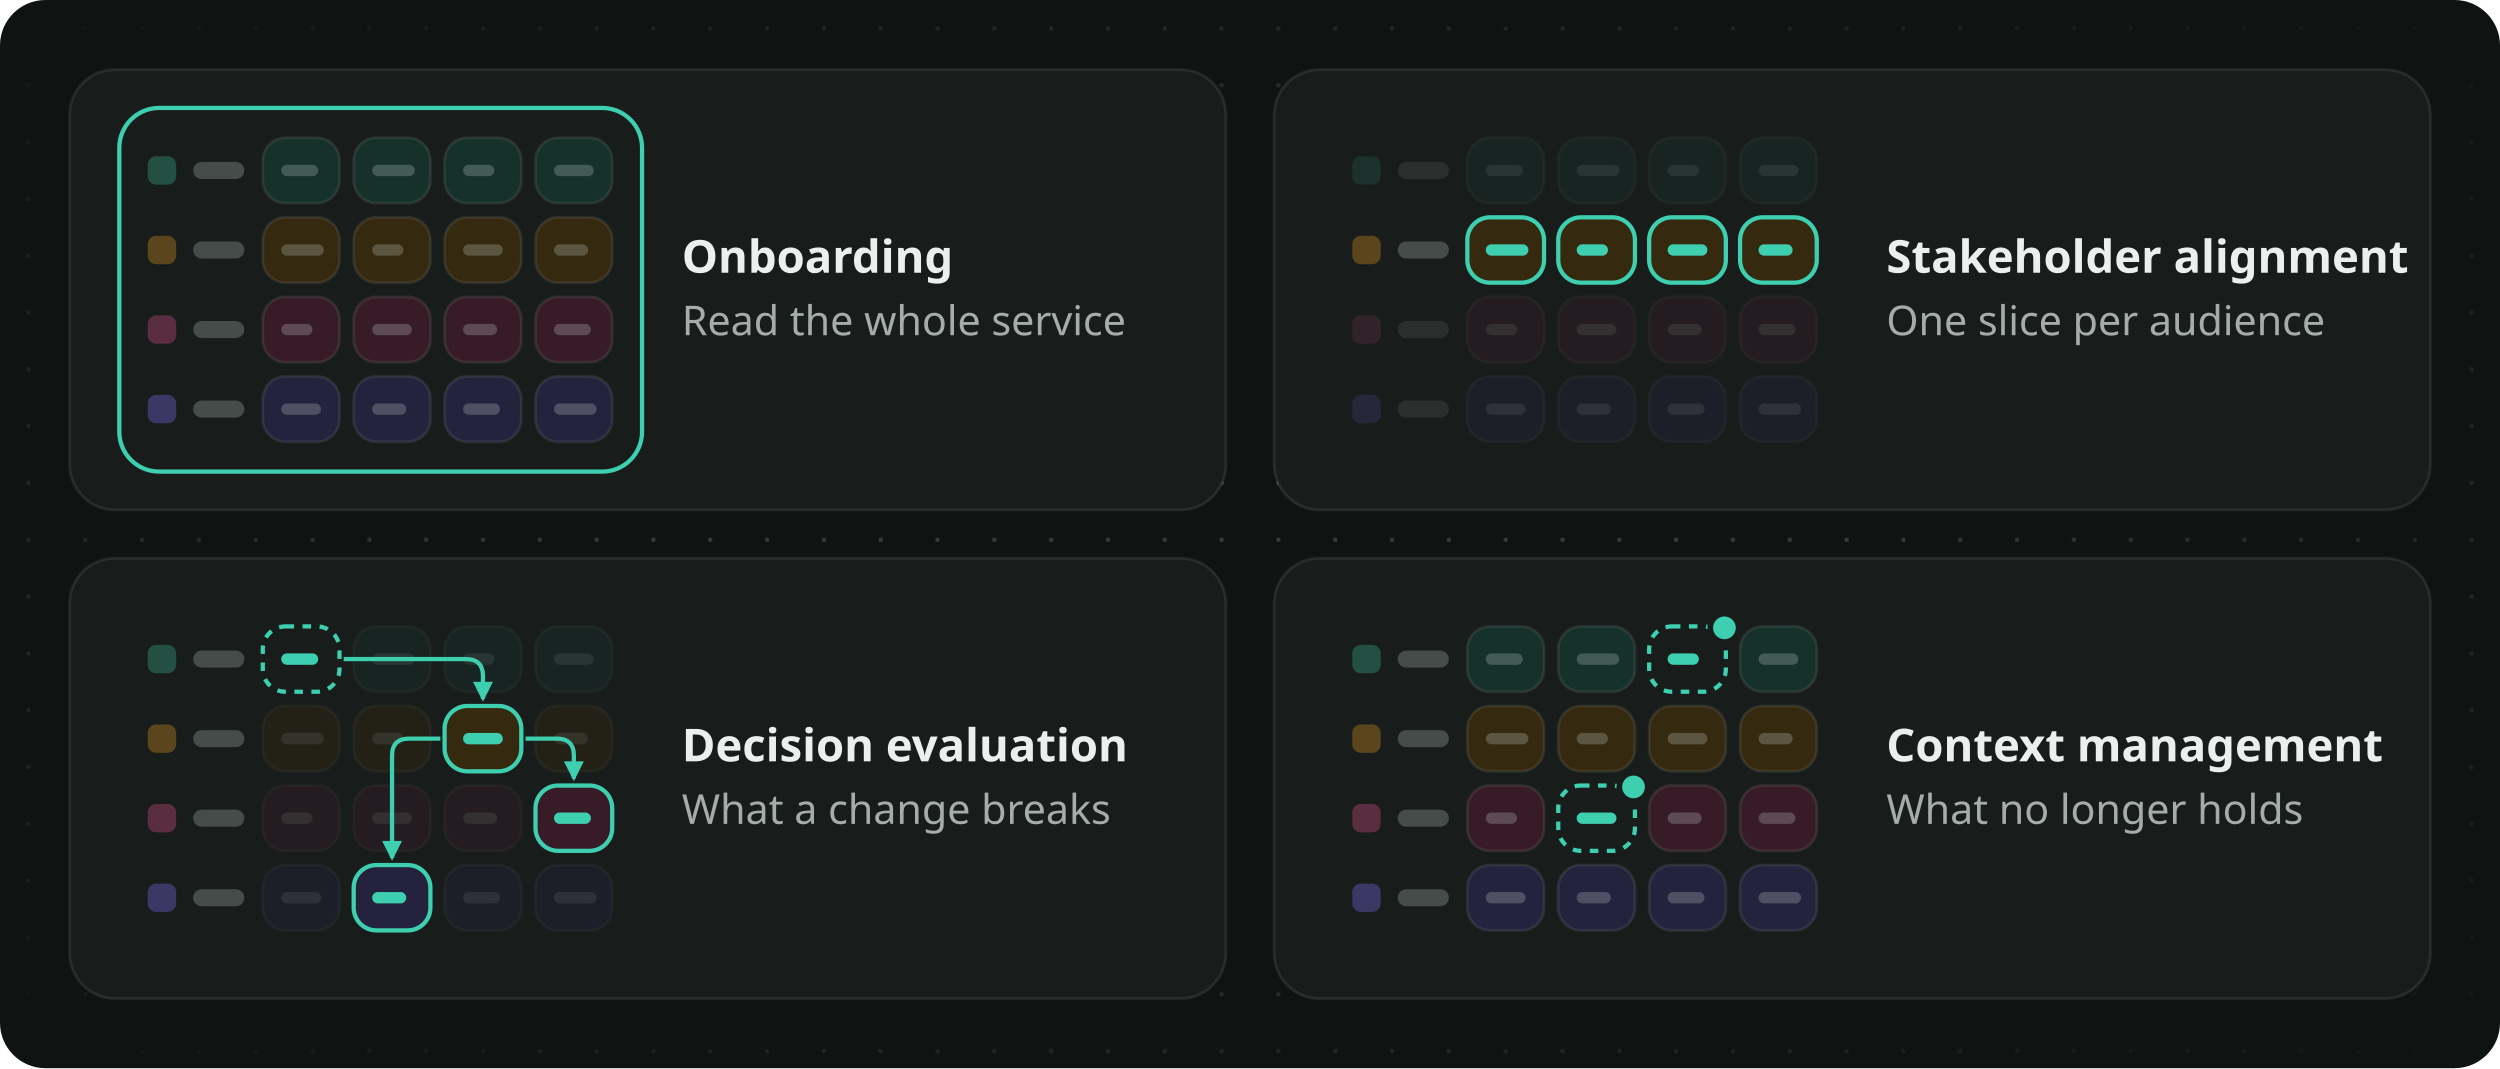
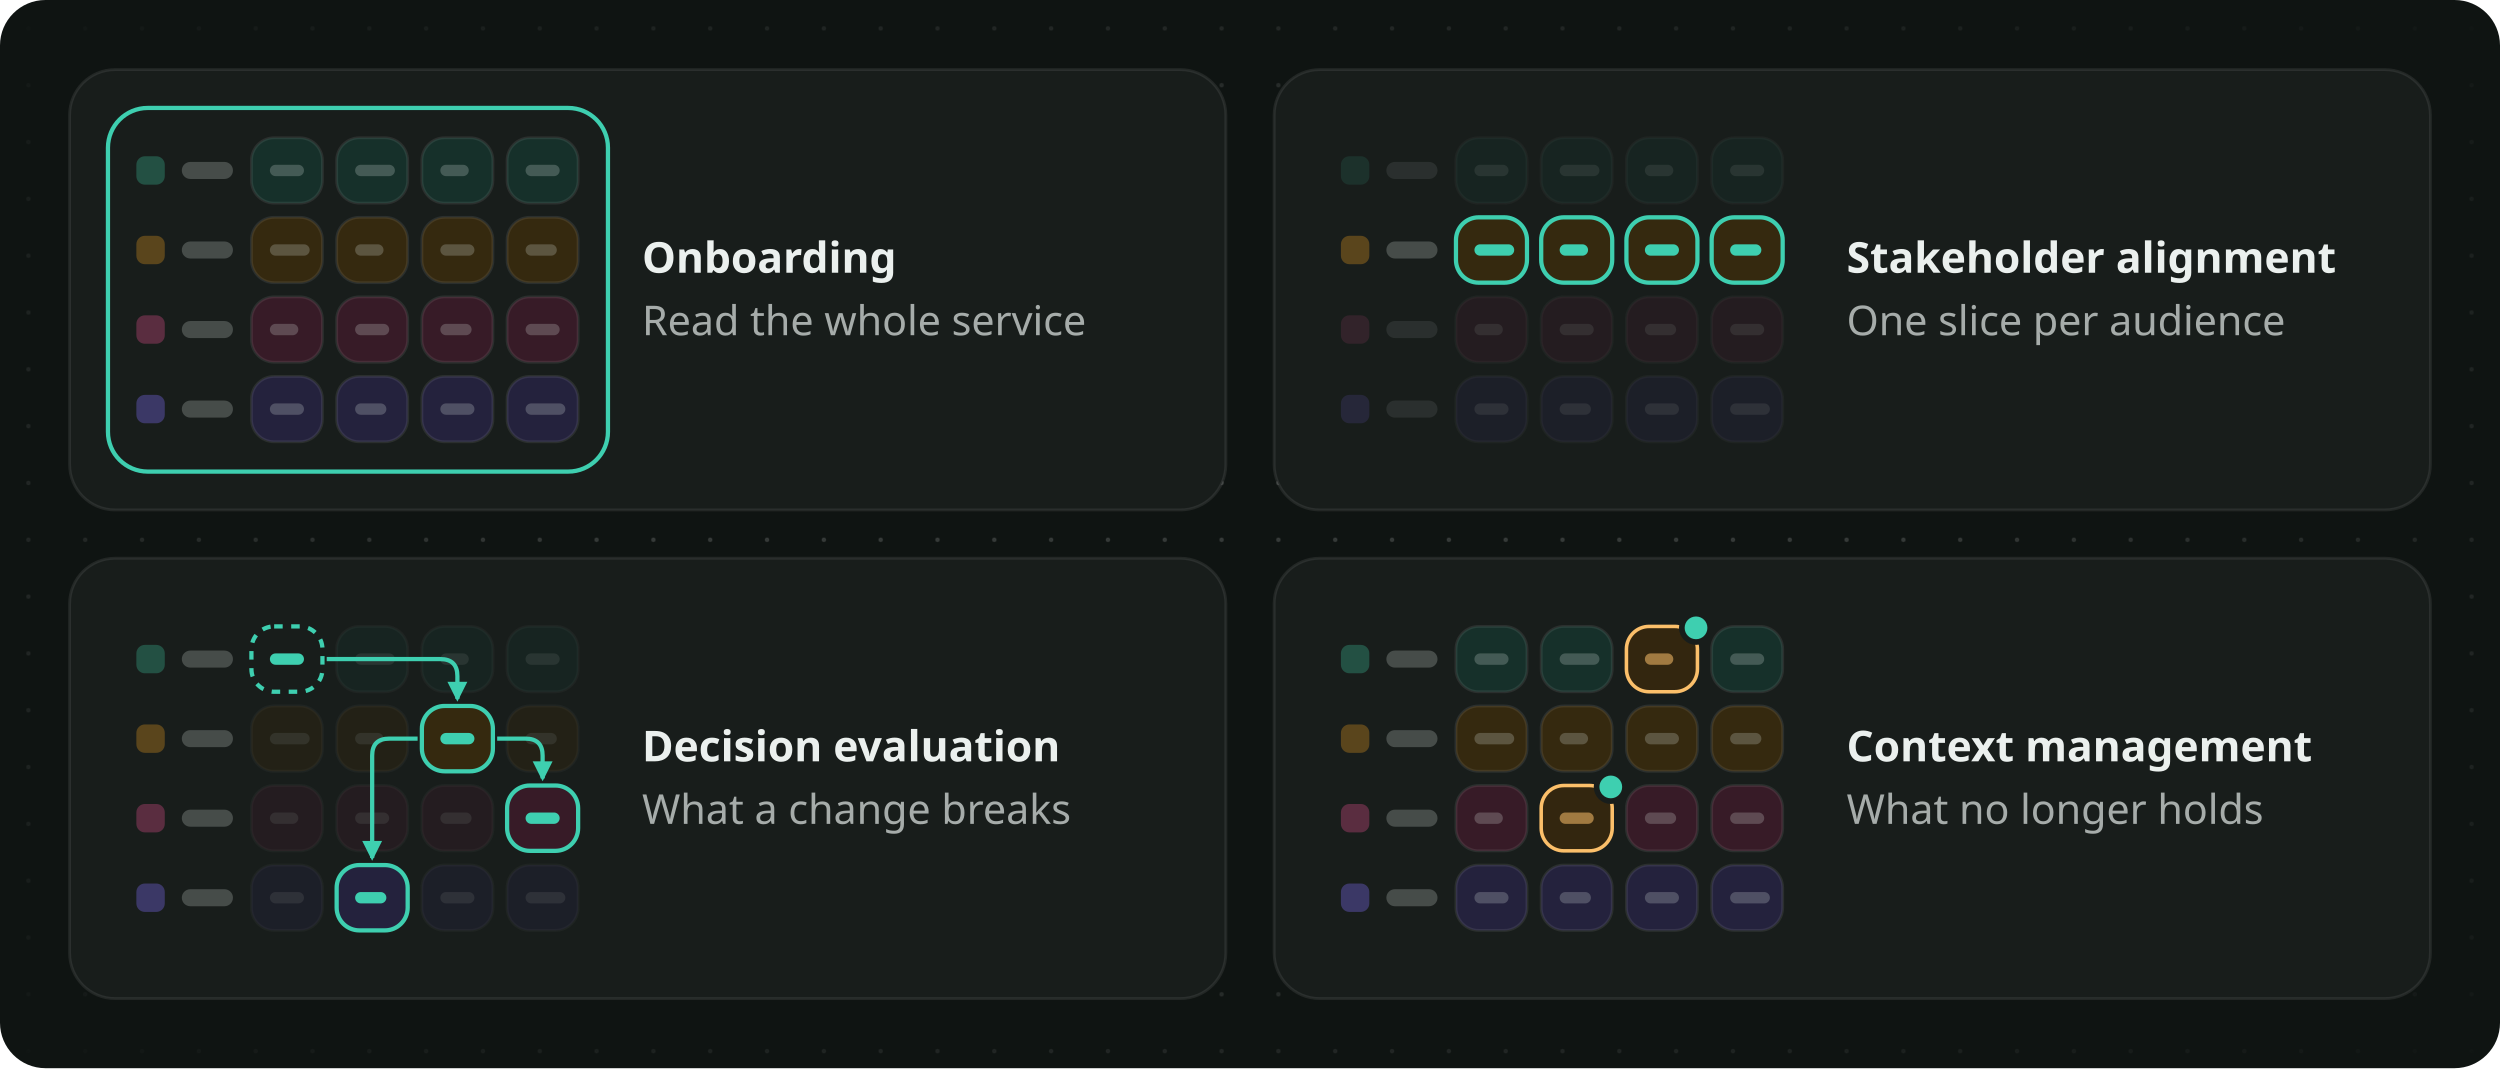
<svg xmlns="http://www.w3.org/2000/svg" viewBox="0 0 880 376" font-family="'Ubuntu Sans', system-ui, sans-serif">
  <style>
    .plate { fill: #0f1412; }
    .dot { fill: #ebf0ee; fill-opacity: 0.17; }
    .card { fill: #181d1b; stroke: #ebf0ee; stroke-opacity: 0.09; }
-     .title { font-size: 16px; font-weight: 600; fill: #ebf0ee; }
+     .title { font-size: 15px; font-weight: 600; fill: #ebf0ee; }
    .label { font-size: 14.5px; fill: #a6acaa; }
    .label-teal { font-size: 14.5px; font-weight: 600; fill: #3ecfb0; }
    .axis { stroke: #ebf0ee; stroke-opacity: 0.17; }
    .bar { fill: #3ecfb0; }
    .flow { stroke: #a6acaa; stroke-width: 1.5; fill: none; }
    .flow-head { fill: #a6acaa; }
    .trace { stroke: #3ecfb0; stroke-width: 1.5; fill: none; }
    .trace-head { fill: #3ecfb0; }
    .skel { fill: #ebf0ee; fill-opacity: 0.22; }
    .skel-teal { fill: #3ecfb0; }
    .cell { stroke: #ebf0ee; stroke-opacity: 0.09; }
    .cell-dash { fill: none; stroke: #ebf0ee; stroke-opacity: 0.34; stroke-dasharray: 3 3; }
    .cell-focus { stroke: #3ecfb0; stroke-opacity: 1; stroke-width: 1.5; }
    .cell-focus-dash { stroke: #3ecfb0; stroke-opacity: 1; stroke-width: 1.5; stroke-dasharray: 3 3; }
    .strong { font-size: 14.5px; font-weight: 600; fill: #ebf0ee; }
+     .cell-stale { fill: #33260f; stroke: #fbbf6a; stroke-width: 1.25; }
+     .skel-stale { fill: #fbbf6a; fill-opacity: 0.55; }
    .ring { fill: none; stroke: #3ecfb0; stroke-width: 1.5; }
    .flag { fill: #3ecfb0; stroke: #181d1b; stroke-width: 2; }
    .faded { opacity: 0.4; }
    .lane-c { fill: #16302a; } .sq-c { fill: #235043; }
    .lane-f { fill: #35290f; } .sq-f { fill: #5a451c; }
    .lane-b { fill: #371b27; } .sq-b { fill: #5a2d40; }
    .lane-s { fill: #24223d; } .sq-s { fill: #3b3866; }
  </style>
  <defs>
    <pattern id="grid" width="20" height="20" patternUnits="userSpaceOnUse">
      <circle class="dot" cx="10" cy="10" r="0.8" />
    </pattern>
    <radialGradient id="fade" cx="50%" cy="50%" r="70%">
      <stop offset="0.35" stop-color="#fff" />
      <stop offset="1" stop-color="#000" />
    </radialGradient>
    <mask id="fadeMask">
      <rect width="880" height="376" fill="url(#fade)" />
    </mask>
    <marker id="headMuted" markerWidth="8" markerHeight="8" refX="6" refY="4" orient="auto" markerUnits="userSpaceOnUse">
      <path class="flow-head" d="M0,0.5 L7,4 L0,7.5 Z" />
    </marker>
    <marker id="headTeal" markerWidth="8" markerHeight="8" refX="6" refY="4" orient="auto" markerUnits="userSpaceOnUse">
      <path class="trace-head" d="M0,0.5 L7,4 L0,7.5 Z" />
    </marker>
  </defs>
  <rect class="plate" width="880" height="376" rx="16" />
  <rect width="880" height="376" rx="16" fill="url(#grid)" mask="url(#fadeMask)" />
  <rect class="card" x="24.5" y="24.5" width="407" height="155" rx="16" />
-   <rect class="sq-c" x="52" y="55" width="10" height="10" rx="3" />
-   <rect class="skel" x="68" y="57" width="18" height="6" rx="3" />
-   <rect class="lane-c cell" x="92.5" y="48.5" width="27" height="23" rx="8" />
-   <rect class="skel" x="99" y="58" width="13" height="4" rx="2" />
-   <rect class="lane-c cell" x="124.5" y="48.5" width="27" height="23" rx="8" />
-   <rect class="skel" x="131" y="58" width="15" height="4" rx="2" />
-   <rect class="lane-c cell" x="156.5" y="48.5" width="27" height="23" rx="8" />
-   <rect class="skel" x="163" y="58" width="11" height="4" rx="2" />
-   <rect class="lane-c cell" x="188.5" y="48.5" width="27" height="23" rx="8" />
-   <rect class="skel" x="195" y="58" width="14" height="4" rx="2" />
-   <rect class="sq-f" x="52" y="83" width="10" height="10" rx="3" />
-   <rect class="skel" x="68" y="85" width="18" height="6" rx="3" />
-   <rect class="lane-f cell" x="92.5" y="76.5" width="27" height="23" rx="8" />
-   <rect class="skel" x="99" y="86" width="15" height="4" rx="2" />
-   <rect class="lane-f cell" x="124.5" y="76.5" width="27" height="23" rx="8" />
-   <rect class="skel" x="131" y="86" width="11" height="4" rx="2" />
-   <rect class="lane-f cell" x="156.5" y="76.5" width="27" height="23" rx="8" />
-   <rect class="skel" x="163" y="86" width="14" height="4" rx="2" />
-   <rect class="lane-f cell" x="188.5" y="76.5" width="27" height="23" rx="8" />
-   <rect class="skel" x="195" y="86" width="12" height="4" rx="2" />
-   <rect class="sq-b" x="52" y="111" width="10" height="10" rx="3" />
-   <rect class="skel" x="68" y="113" width="18" height="6" rx="3" />
-   <rect class="lane-b cell" x="92.5" y="104.5" width="27" height="23" rx="8" />
-   <rect class="skel" x="99" y="114" width="11" height="4" rx="2" />
-   <rect class="lane-b cell" x="124.5" y="104.5" width="27" height="23" rx="8" />
-   <rect class="skel" x="131" y="114" width="14" height="4" rx="2" />
-   <rect class="lane-b cell" x="156.5" y="104.5" width="27" height="23" rx="8" />
-   <rect class="skel" x="163" y="114" width="12" height="4" rx="2" />
-   <rect class="lane-b cell" x="188.5" y="104.5" width="27" height="23" rx="8" />
-   <rect class="skel" x="195" y="114" width="13" height="4" rx="2" />
-   <rect class="sq-s" x="52" y="139" width="10" height="10" rx="3" />
-   <rect class="skel" x="68" y="141" width="18" height="6" rx="3" />
-   <rect class="lane-s cell" x="92.5" y="132.5" width="27" height="23" rx="8" />
-   <rect class="skel" x="99" y="142" width="14" height="4" rx="2" />
-   <rect class="lane-s cell" x="124.5" y="132.5" width="27" height="23" rx="8" />
-   <rect class="skel" x="131" y="142" width="12" height="4" rx="2" />
-   <rect class="lane-s cell" x="156.5" y="132.5" width="27" height="23" rx="8" />
-   <rect class="skel" x="163" y="142" width="13" height="4" rx="2" />
-   <rect class="lane-s cell" x="188.5" y="132.5" width="27" height="23" rx="8" />
-   <rect class="skel" x="195" y="142" width="15" height="4" rx="2" />
-   <rect class="ring" x="42" y="38" width="184" height="128" rx="14" />
-   <text class="title" x="240" y="96">Onboarding</text>
-   <text class="label" x="240" y="118">Read the whole service</text>
+   <rect class="sq-c" x="48" y="55" width="10" height="10" rx="3" />
+   <rect class="skel" x="64" y="57" width="18" height="6" rx="3" />
+   <rect class="lane-c cell" x="88.5" y="48.5" width="25" height="23" rx="8" />
+   <rect class="skel" x="95" y="58" width="12" height="4" rx="2" />
+   <rect class="lane-c cell" x="118.5" y="48.5" width="25" height="23" rx="8" />
+   <rect class="skel" x="125" y="58" width="14" height="4" rx="2" />
+   <rect class="lane-c cell" x="148.5" y="48.5" width="25" height="23" rx="8" />
+   <rect class="skel" x="155" y="58" width="10" height="4" rx="2" />
+   <rect class="lane-c cell" x="178.5" y="48.5" width="25" height="23" rx="8" />
+   <rect class="skel" x="185" y="58" width="12" height="4" rx="2" />
+   <rect class="sq-f" x="48" y="83" width="10" height="10" rx="3" />
+   <rect class="skel" x="64" y="85" width="18" height="6" rx="3" />
+   <rect class="lane-f cell" x="88.5" y="76.5" width="25" height="23" rx="8" />
+   <rect class="skel" x="95" y="86" width="14" height="4" rx="2" />
+   <rect class="lane-f cell" x="118.5" y="76.5" width="25" height="23" rx="8" />
+   <rect class="skel" x="125" y="86" width="10" height="4" rx="2" />
+   <rect class="lane-f cell" x="148.5" y="76.5" width="25" height="23" rx="8" />
+   <rect class="skel" x="155" y="86" width="12" height="4" rx="2" />
+   <rect class="lane-f cell" x="178.5" y="76.5" width="25" height="23" rx="8" />
+   <rect class="skel" x="185" y="86" width="11" height="4" rx="2" />
+   <rect class="sq-b" x="48" y="111" width="10" height="10" rx="3" />
+   <rect class="skel" x="64" y="113" width="18" height="6" rx="3" />
+   <rect class="lane-b cell" x="88.5" y="104.5" width="25" height="23" rx="8" />
+   <rect class="skel" x="95" y="114" width="10" height="4" rx="2" />
+   <rect class="lane-b cell" x="118.5" y="104.5" width="25" height="23" rx="8" />
+   <rect class="skel" x="125" y="114" width="12" height="4" rx="2" />
+   <rect class="lane-b cell" x="148.5" y="104.5" width="25" height="23" rx="8" />
+   <rect class="skel" x="155" y="114" width="11" height="4" rx="2" />
+   <rect class="lane-b cell" x="178.5" y="104.5" width="25" height="23" rx="8" />
+   <rect class="skel" x="185" y="114" width="12" height="4" rx="2" />
+   <rect class="sq-s" x="48" y="139" width="10" height="10" rx="3" />
+   <rect class="skel" x="64" y="141" width="18" height="6" rx="3" />
+   <rect class="lane-s cell" x="88.5" y="132.5" width="25" height="23" rx="8" />
+   <rect class="skel" x="95" y="142" width="12" height="4" rx="2" />
+   <rect class="lane-s cell" x="118.5" y="132.5" width="25" height="23" rx="8" />
+   <rect class="skel" x="125" y="142" width="11" height="4" rx="2" />
+   <rect class="lane-s cell" x="148.5" y="132.5" width="25" height="23" rx="8" />
+   <rect class="skel" x="155" y="142" width="12" height="4" rx="2" />
+   <rect class="lane-s cell" x="178.5" y="132.5" width="25" height="23" rx="8" />
+   <rect class="skel" x="185" y="142" width="14" height="4" rx="2" />
+   <rect class="ring" x="38" y="38" width="176" height="128" rx="14" />
+   <text class="title" x="226" y="96">Onboarding</text>
+   <text class="label" x="226" y="118">Read the whole service</text>
  <rect class="card" x="448.5" y="24.5" width="407" height="155" rx="16" />
  <g class="faded">
-     <rect class="sq-c" x="476" y="55" width="10" height="10" rx="3" />
-     <rect class="skel" x="492" y="57" width="18" height="6" rx="3" />
-     <rect class="lane-c cell" x="516.5" y="48.5" width="27" height="23" rx="8" />
-     <rect class="skel" x="523" y="58" width="13" height="4" rx="2" />
-     <rect class="lane-c cell" x="548.5" y="48.5" width="27" height="23" rx="8" />
-     <rect class="skel" x="555" y="58" width="15" height="4" rx="2" />
-     <rect class="lane-c cell" x="580.5" y="48.5" width="27" height="23" rx="8" />
-     <rect class="skel" x="587" y="58" width="11" height="4" rx="2" />
-     <rect class="lane-c cell" x="612.5" y="48.5" width="27" height="23" rx="8" />
-     <rect class="skel" x="619" y="58" width="14" height="4" rx="2" />
-   </g>
-   <rect class="sq-f" x="476" y="83" width="10" height="10" rx="3" />
-   <rect class="skel" x="492" y="85" width="18" height="6" rx="3" />
-   <rect class="lane-f cell-focus" x="516.5" y="76.5" width="27" height="23" rx="8" />
-   <rect class="skel-teal" x="523" y="86" width="15" height="4" rx="2" />
-   <rect class="lane-f cell-focus" x="548.5" y="76.5" width="27" height="23" rx="8" />
-   <rect class="skel-teal" x="555" y="86" width="11" height="4" rx="2" />
-   <rect class="lane-f cell-focus" x="580.5" y="76.5" width="27" height="23" rx="8" />
-   <rect class="skel-teal" x="587" y="86" width="14" height="4" rx="2" />
-   <rect class="lane-f cell-focus" x="612.5" y="76.5" width="27" height="23" rx="8" />
-   <rect class="skel-teal" x="619" y="86" width="12" height="4" rx="2" />
-   <g class="faded">
-     <rect class="sq-b" x="476" y="111" width="10" height="10" rx="3" />
-     <rect class="skel" x="492" y="113" width="18" height="6" rx="3" />
-     <rect class="lane-b cell" x="516.5" y="104.5" width="27" height="23" rx="8" />
-     <rect class="skel" x="523" y="114" width="11" height="4" rx="2" />
-     <rect class="lane-b cell" x="548.5" y="104.5" width="27" height="23" rx="8" />
-     <rect class="skel" x="555" y="114" width="14" height="4" rx="2" />
-     <rect class="lane-b cell" x="580.5" y="104.5" width="27" height="23" rx="8" />
-     <rect class="skel" x="587" y="114" width="12" height="4" rx="2" />
-     <rect class="lane-b cell" x="612.5" y="104.5" width="27" height="23" rx="8" />
-     <rect class="skel" x="619" y="114" width="13" height="4" rx="2" />
-   </g>
-   <g class="faded">
-     <rect class="sq-s" x="476" y="139" width="10" height="10" rx="3" />
-     <rect class="skel" x="492" y="141" width="18" height="6" rx="3" />
-     <rect class="lane-s cell" x="516.5" y="132.5" width="27" height="23" rx="8" />
-     <rect class="skel" x="523" y="142" width="14" height="4" rx="2" />
-     <rect class="lane-s cell" x="548.5" y="132.5" width="27" height="23" rx="8" />
-     <rect class="skel" x="555" y="142" width="12" height="4" rx="2" />
-     <rect class="lane-s cell" x="580.5" y="132.5" width="27" height="23" rx="8" />
-     <rect class="skel" x="587" y="142" width="13" height="4" rx="2" />
-     <rect class="lane-s cell" x="612.5" y="132.5" width="27" height="23" rx="8" />
-     <rect class="skel" x="619" y="142" width="15" height="4" rx="2" />
-   </g>
-   <text class="title" x="664" y="96">Stakeholder alignment</text>
-   <text class="label" x="664" y="118">One slice per audience</text>
+     <rect class="sq-c" x="472" y="55" width="10" height="10" rx="3" />
+     <rect class="skel" x="488" y="57" width="18" height="6" rx="3" />
+     <rect class="lane-c cell" x="512.5" y="48.5" width="25" height="23" rx="8" />
+     <rect class="skel" x="519" y="58" width="12" height="4" rx="2" />
+     <rect class="lane-c cell" x="542.5" y="48.5" width="25" height="23" rx="8" />
+     <rect class="skel" x="549" y="58" width="14" height="4" rx="2" />
+     <rect class="lane-c cell" x="572.5" y="48.5" width="25" height="23" rx="8" />
+     <rect class="skel" x="579" y="58" width="10" height="4" rx="2" />
+     <rect class="lane-c cell" x="602.5" y="48.5" width="25" height="23" rx="8" />
+     <rect class="skel" x="609" y="58" width="12" height="4" rx="2" />
+   </g>
+   <rect class="sq-f" x="472" y="83" width="10" height="10" rx="3" />
+   <rect class="skel" x="488" y="85" width="18" height="6" rx="3" />
+   <rect class="lane-f cell-focus" x="512.5" y="76.5" width="25" height="23" rx="8" />
+   <rect class="skel-teal" x="519" y="86" width="14" height="4" rx="2" />
+   <rect class="lane-f cell-focus" x="542.5" y="76.5" width="25" height="23" rx="8" />
+   <rect class="skel-teal" x="549" y="86" width="10" height="4" rx="2" />
+   <rect class="lane-f cell-focus" x="572.5" y="76.5" width="25" height="23" rx="8" />
+   <rect class="skel-teal" x="579" y="86" width="12" height="4" rx="2" />
+   <rect class="lane-f cell-focus" x="602.5" y="76.5" width="25" height="23" rx="8" />
+   <rect class="skel-teal" x="609" y="86" width="11" height="4" rx="2" />
+   <g class="faded">
+     <rect class="sq-b" x="472" y="111" width="10" height="10" rx="3" />
+     <rect class="skel" x="488" y="113" width="18" height="6" rx="3" />
+     <rect class="lane-b cell" x="512.5" y="104.5" width="25" height="23" rx="8" />
+     <rect class="skel" x="519" y="114" width="10" height="4" rx="2" />
+     <rect class="lane-b cell" x="542.5" y="104.5" width="25" height="23" rx="8" />
+     <rect class="skel" x="549" y="114" width="12" height="4" rx="2" />
+     <rect class="lane-b cell" x="572.5" y="104.5" width="25" height="23" rx="8" />
+     <rect class="skel" x="579" y="114" width="11" height="4" rx="2" />
+     <rect class="lane-b cell" x="602.5" y="104.5" width="25" height="23" rx="8" />
+     <rect class="skel" x="609" y="114" width="12" height="4" rx="2" />
+   </g>
+   <g class="faded">
+     <rect class="sq-s" x="472" y="139" width="10" height="10" rx="3" />
+     <rect class="skel" x="488" y="141" width="18" height="6" rx="3" />
+     <rect class="lane-s cell" x="512.5" y="132.5" width="25" height="23" rx="8" />
+     <rect class="skel" x="519" y="142" width="12" height="4" rx="2" />
+     <rect class="lane-s cell" x="542.5" y="132.5" width="25" height="23" rx="8" />
+     <rect class="skel" x="549" y="142" width="11" height="4" rx="2" />
+     <rect class="lane-s cell" x="572.5" y="132.5" width="25" height="23" rx="8" />
+     <rect class="skel" x="579" y="142" width="12" height="4" rx="2" />
+     <rect class="lane-s cell" x="602.5" y="132.5" width="25" height="23" rx="8" />
+     <rect class="skel" x="609" y="142" width="14" height="4" rx="2" />
+   </g>
+   <text class="title" x="650" y="96">Stakeholder alignment</text>
+   <text class="label" x="650" y="118">One slice per audience</text>
  <rect class="card" x="24.5" y="196.5" width="407" height="155" rx="16" />
-   <rect class="sq-c" x="52" y="227" width="10" height="10" rx="3" />
-   <rect class="skel" x="68" y="229" width="18" height="6" rx="3" />
-   <rect class="card cell-focus-dash" x="92.5" y="220.5" width="27" height="23" rx="8" />
-   <rect class="skel-teal" x="99" y="230" width="13" height="4" rx="2" />
-   <g class="faded">
-     <rect class="lane-c cell" x="124.5" y="220.5" width="27" height="23" rx="8" />
-     <rect class="skel" x="131" y="230" width="15" height="4" rx="2" />
-   </g>
-   <g class="faded">
-     <rect class="lane-c cell" x="156.5" y="220.5" width="27" height="23" rx="8" />
-     <rect class="skel" x="163" y="230" width="11" height="4" rx="2" />
-   </g>
-   <g class="faded">
-     <rect class="lane-c cell" x="188.5" y="220.5" width="27" height="23" rx="8" />
-     <rect class="skel" x="195" y="230" width="14" height="4" rx="2" />
-   </g>
-   <rect class="sq-f" x="52" y="255" width="10" height="10" rx="3" />
-   <rect class="skel" x="68" y="257" width="18" height="6" rx="3" />
-   <g class="faded">
-     <rect class="lane-f cell" x="92.5" y="248.5" width="27" height="23" rx="8" />
-     <rect class="skel" x="99" y="258" width="15" height="4" rx="2" />
-   </g>
-   <g class="faded">
-     <rect class="lane-f cell" x="124.5" y="248.5" width="27" height="23" rx="8" />
-     <rect class="skel" x="131" y="258" width="11" height="4" rx="2" />
-   </g>
-   <rect class="lane-f cell-focus" x="156.5" y="248.5" width="27" height="23" rx="8" />
-   <rect class="skel-teal" x="163" y="258" width="14" height="4" rx="2" />
-   <g class="faded">
-     <rect class="lane-f cell" x="188.5" y="248.5" width="27" height="23" rx="8" />
-     <rect class="skel" x="195" y="258" width="12" height="4" rx="2" />
-   </g>
-   <rect class="sq-b" x="52" y="283" width="10" height="10" rx="3" />
-   <rect class="skel" x="68" y="285" width="18" height="6" rx="3" />
-   <g class="faded">
-     <rect class="lane-b cell" x="92.5" y="276.5" width="27" height="23" rx="8" />
-     <rect class="skel" x="99" y="286" width="11" height="4" rx="2" />
-   </g>
-   <g class="faded">
-     <rect class="lane-b cell" x="124.5" y="276.5" width="27" height="23" rx="8" />
-     <rect class="skel" x="131" y="286" width="14" height="4" rx="2" />
-   </g>
-   <g class="faded">
-     <rect class="lane-b cell" x="156.5" y="276.5" width="27" height="23" rx="8" />
-     <rect class="skel" x="163" y="286" width="12" height="4" rx="2" />
-   </g>
-   <rect class="lane-b cell-focus" x="188.5" y="276.5" width="27" height="23" rx="8" />
-   <rect class="skel-teal" x="195" y="286" width="13" height="4" rx="2" />
-   <rect class="sq-s" x="52" y="311" width="10" height="10" rx="3" />
-   <rect class="skel" x="68" y="313" width="18" height="6" rx="3" />
-   <g class="faded">
-     <rect class="lane-s cell" x="92.5" y="304.5" width="27" height="23" rx="8" />
-     <rect class="skel" x="99" y="314" width="14" height="4" rx="2" />
-   </g>
-   <rect class="lane-s cell-focus" x="124.5" y="304.5" width="27" height="23" rx="8" />
-   <rect class="skel-teal" x="131" y="314" width="12" height="4" rx="2" />
-   <g class="faded">
-     <rect class="lane-s cell" x="156.5" y="304.5" width="27" height="23" rx="8" />
-     <rect class="skel" x="163" y="314" width="13" height="4" rx="2" />
-   </g>
-   <g class="faded">
-     <rect class="lane-s cell" x="188.5" y="304.5" width="27" height="23" rx="8" />
-     <rect class="skel" x="195" y="314" width="15" height="4" rx="2" />
-   </g>
-   <path class="trace" d="M121,232 H164 Q170,232 170,238 V246" marker-end="url(#headTeal)" />
-   <path class="trace" d="M185,260 H196 Q202,260 202,266 V274" marker-end="url(#headTeal)" />
-   <path class="trace" d="M155,260 H144 Q138,260 138,266 V302" marker-end="url(#headTeal)" />
-   <text class="title" x="240" y="268">Decision evaluation</text>
-   <text class="label" x="240" y="290">What a change breaks</text>
+   <rect class="sq-c" x="48" y="227" width="10" height="10" rx="3" />
+   <rect class="skel" x="64" y="229" width="18" height="6" rx="3" />
+   <rect class="card cell-focus-dash" x="88.5" y="220.5" width="25" height="23" rx="8" />
+   <rect class="skel-teal" x="95" y="230" width="12" height="4" rx="2" />
+   <g class="faded">
+     <rect class="lane-c cell" x="118.5" y="220.5" width="25" height="23" rx="8" />
+     <rect class="skel" x="125" y="230" width="14" height="4" rx="2" />
+   </g>
+   <g class="faded">
+     <rect class="lane-c cell" x="148.5" y="220.5" width="25" height="23" rx="8" />
+     <rect class="skel" x="155" y="230" width="10" height="4" rx="2" />
+   </g>
+   <g class="faded">
+     <rect class="lane-c cell" x="178.5" y="220.5" width="25" height="23" rx="8" />
+     <rect class="skel" x="185" y="230" width="12" height="4" rx="2" />
+   </g>
+   <rect class="sq-f" x="48" y="255" width="10" height="10" rx="3" />
+   <rect class="skel" x="64" y="257" width="18" height="6" rx="3" />
+   <g class="faded">
+     <rect class="lane-f cell" x="88.5" y="248.5" width="25" height="23" rx="8" />
+     <rect class="skel" x="95" y="258" width="14" height="4" rx="2" />
+   </g>
+   <g class="faded">
+     <rect class="lane-f cell" x="118.5" y="248.5" width="25" height="23" rx="8" />
+     <rect class="skel" x="125" y="258" width="10" height="4" rx="2" />
+   </g>
+   <rect class="lane-f cell-focus" x="148.5" y="248.5" width="25" height="23" rx="8" />
+   <rect class="skel-teal" x="155" y="258" width="12" height="4" rx="2" />
+   <g class="faded">
+     <rect class="lane-f cell" x="178.5" y="248.5" width="25" height="23" rx="8" />
+     <rect class="skel" x="185" y="258" width="11" height="4" rx="2" />
+   </g>
+   <rect class="sq-b" x="48" y="283" width="10" height="10" rx="3" />
+   <rect class="skel" x="64" y="285" width="18" height="6" rx="3" />
+   <g class="faded">
+     <rect class="lane-b cell" x="88.5" y="276.5" width="25" height="23" rx="8" />
+     <rect class="skel" x="95" y="286" width="10" height="4" rx="2" />
+   </g>
+   <g class="faded">
+     <rect class="lane-b cell" x="118.5" y="276.5" width="25" height="23" rx="8" />
+     <rect class="skel" x="125" y="286" width="12" height="4" rx="2" />
+   </g>
+   <g class="faded">
+     <rect class="lane-b cell" x="148.5" y="276.5" width="25" height="23" rx="8" />
+     <rect class="skel" x="155" y="286" width="11" height="4" rx="2" />
+   </g>
+   <rect class="lane-b cell-focus" x="178.5" y="276.5" width="25" height="23" rx="8" />
+   <rect class="skel-teal" x="185" y="286" width="12" height="4" rx="2" />
+   <rect class="sq-s" x="48" y="311" width="10" height="10" rx="3" />
+   <rect class="skel" x="64" y="313" width="18" height="6" rx="3" />
+   <g class="faded">
+     <rect class="lane-s cell" x="88.5" y="304.5" width="25" height="23" rx="8" />
+     <rect class="skel" x="95" y="314" width="12" height="4" rx="2" />
+   </g>
+   <rect class="lane-s cell-focus" x="118.5" y="304.5" width="25" height="23" rx="8" />
+   <rect class="skel-teal" x="125" y="314" width="11" height="4" rx="2" />
+   <g class="faded">
+     <rect class="lane-s cell" x="148.5" y="304.5" width="25" height="23" rx="8" />
+     <rect class="skel" x="155" y="314" width="12" height="4" rx="2" />
+   </g>
+   <g class="faded">
+     <rect class="lane-s cell" x="178.5" y="304.5" width="25" height="23" rx="8" />
+     <rect class="skel" x="185" y="314" width="14" height="4" rx="2" />
+   </g>
+   <path class="trace" d="M115,232 H155 Q161,232 161,238 V246" marker-end="url(#headTeal)" />
+   <path class="trace" d="M175,260 H185 Q191,260 191,266 V274" marker-end="url(#headTeal)" />
+   <path class="trace" d="M147,260 H137 Q131,260 131,266 V302" marker-end="url(#headTeal)" />
+   <text class="title" x="226" y="268">Decision evaluation</text>
+   <text class="label" x="226" y="290">What a change breaks</text>
  <rect class="card" x="448.5" y="196.5" width="407" height="155" rx="16" />
-   <rect class="sq-c" x="476" y="227" width="10" height="10" rx="3" />
-   <rect class="skel" x="492" y="229" width="18" height="6" rx="3" />
-   <rect class="lane-c cell" x="516.5" y="220.5" width="27" height="23" rx="8" />
-   <rect class="skel" x="523" y="230" width="13" height="4" rx="2" />
-   <rect class="lane-c cell" x="548.5" y="220.5" width="27" height="23" rx="8" />
-   <rect class="skel" x="555" y="230" width="15" height="4" rx="2" />
-   <rect class="card cell-focus-dash" x="580.5" y="220.5" width="27" height="23" rx="8" />
-   <rect class="skel-teal" x="587" y="230" width="11" height="4" rx="2" />
-   <rect class="lane-c cell" x="612.5" y="220.5" width="27" height="23" rx="8" />
-   <rect class="skel" x="619" y="230" width="14" height="4" rx="2" />
-   <rect class="sq-f" x="476" y="255" width="10" height="10" rx="3" />
-   <rect class="skel" x="492" y="257" width="18" height="6" rx="3" />
-   <rect class="lane-f cell" x="516.5" y="248.5" width="27" height="23" rx="8" />
-   <rect class="skel" x="523" y="258" width="15" height="4" rx="2" />
-   <rect class="lane-f cell" x="548.5" y="248.5" width="27" height="23" rx="8" />
-   <rect class="skel" x="555" y="258" width="11" height="4" rx="2" />
-   <rect class="lane-f cell" x="580.5" y="248.5" width="27" height="23" rx="8" />
-   <rect class="skel" x="587" y="258" width="14" height="4" rx="2" />
-   <rect class="lane-f cell" x="612.5" y="248.5" width="27" height="23" rx="8" />
-   <rect class="skel" x="619" y="258" width="12" height="4" rx="2" />
-   <rect class="sq-b" x="476" y="283" width="10" height="10" rx="3" />
-   <rect class="skel" x="492" y="285" width="18" height="6" rx="3" />
-   <rect class="lane-b cell" x="516.5" y="276.5" width="27" height="23" rx="8" />
-   <rect class="skel" x="523" y="286" width="11" height="4" rx="2" />
-   <rect class="card cell-focus-dash" x="548.5" y="276.5" width="27" height="23" rx="8" />
-   <rect class="skel-teal" x="555" y="286" width="14" height="4" rx="2" />
-   <rect class="lane-b cell" x="580.5" y="276.5" width="27" height="23" rx="8" />
-   <rect class="skel" x="587" y="286" width="12" height="4" rx="2" />
-   <rect class="lane-b cell" x="612.5" y="276.5" width="27" height="23" rx="8" />
-   <rect class="skel" x="619" y="286" width="13" height="4" rx="2" />
-   <rect class="sq-s" x="476" y="311" width="10" height="10" rx="3" />
-   <rect class="skel" x="492" y="313" width="18" height="6" rx="3" />
-   <rect class="lane-s cell" x="516.5" y="304.5" width="27" height="23" rx="8" />
-   <rect class="skel" x="523" y="314" width="14" height="4" rx="2" />
-   <rect class="lane-s cell" x="548.5" y="304.5" width="27" height="23" rx="8" />
-   <rect class="skel" x="555" y="314" width="12" height="4" rx="2" />
-   <rect class="lane-s cell" x="580.5" y="304.5" width="27" height="23" rx="8" />
-   <rect class="skel" x="587" y="314" width="13" height="4" rx="2" />
-   <rect class="lane-s cell" x="612.5" y="304.5" width="27" height="23" rx="8" />
-   <rect class="skel" x="619" y="314" width="15" height="4" rx="2" />
-   <circle class="flag" cx="607" cy="221" r="5" />
-   <circle class="flag" cx="575" cy="277" r="5" />
-   <text class="title" x="664" y="268">Context management</text>
-   <text class="label" x="664" y="290">What no longer holds</text>
+   <rect class="sq-c" x="472" y="227" width="10" height="10" rx="3" />
+   <rect class="skel" x="488" y="229" width="18" height="6" rx="3" />
+   <rect class="lane-c cell" x="512.5" y="220.5" width="25" height="23" rx="8" />
+   <rect class="skel" x="519" y="230" width="12" height="4" rx="2" />
+   <rect class="lane-c cell" x="542.5" y="220.5" width="25" height="23" rx="8" />
+   <rect class="skel" x="549" y="230" width="14" height="4" rx="2" />
+   <rect class="cell-stale" x="572.5" y="220.5" width="25" height="23" rx="8" />
+   <rect class="skel-stale" x="579" y="230" width="10" height="4" rx="2" />
+   <rect class="lane-c cell" x="602.5" y="220.5" width="25" height="23" rx="8" />
+   <rect class="skel" x="609" y="230" width="12" height="4" rx="2" />
+   <rect class="sq-f" x="472" y="255" width="10" height="10" rx="3" />
+   <rect class="skel" x="488" y="257" width="18" height="6" rx="3" />
+   <rect class="lane-f cell" x="512.5" y="248.5" width="25" height="23" rx="8" />
+   <rect class="skel" x="519" y="258" width="14" height="4" rx="2" />
+   <rect class="lane-f cell" x="542.5" y="248.5" width="25" height="23" rx="8" />
+   <rect class="skel" x="549" y="258" width="10" height="4" rx="2" />
+   <rect class="lane-f cell" x="572.5" y="248.5" width="25" height="23" rx="8" />
+   <rect class="skel" x="579" y="258" width="12" height="4" rx="2" />
+   <rect class="lane-f cell" x="602.5" y="248.5" width="25" height="23" rx="8" />
+   <rect class="skel" x="609" y="258" width="11" height="4" rx="2" />
+   <rect class="sq-b" x="472" y="283" width="10" height="10" rx="3" />
+   <rect class="skel" x="488" y="285" width="18" height="6" rx="3" />
+   <rect class="lane-b cell" x="512.5" y="276.5" width="25" height="23" rx="8" />
+   <rect class="skel" x="519" y="286" width="10" height="4" rx="2" />
+   <rect class="cell-stale" x="542.5" y="276.5" width="25" height="23" rx="8" />
+   <rect class="skel-stale" x="549" y="286" width="12" height="4" rx="2" />
+   <rect class="lane-b cell" x="572.5" y="276.5" width="25" height="23" rx="8" />
+   <rect class="skel" x="579" y="286" width="11" height="4" rx="2" />
+   <rect class="lane-b cell" x="602.5" y="276.5" width="25" height="23" rx="8" />
+   <rect class="skel" x="609" y="286" width="12" height="4" rx="2" />
+   <rect class="sq-s" x="472" y="311" width="10" height="10" rx="3" />
+   <rect class="skel" x="488" y="313" width="18" height="6" rx="3" />
+   <rect class="lane-s cell" x="512.5" y="304.5" width="25" height="23" rx="8" />
+   <rect class="skel" x="519" y="314" width="12" height="4" rx="2" />
+   <rect class="lane-s cell" x="542.5" y="304.5" width="25" height="23" rx="8" />
+   <rect class="skel" x="549" y="314" width="11" height="4" rx="2" />
+   <rect class="lane-s cell" x="572.5" y="304.5" width="25" height="23" rx="8" />
+   <rect class="skel" x="579" y="314" width="12" height="4" rx="2" />
+   <rect class="lane-s cell" x="602.5" y="304.5" width="25" height="23" rx="8" />
+   <rect class="skel" x="609" y="314" width="14" height="4" rx="2" />
+   <circle class="flag" cx="597" cy="221" r="5" />
+   <circle class="flag" cx="567" cy="277" r="5" />
+   <text class="title" x="650" y="268">Context management</text>
+   <text class="label" x="650" y="290">What no longer holds</text>
</svg>
